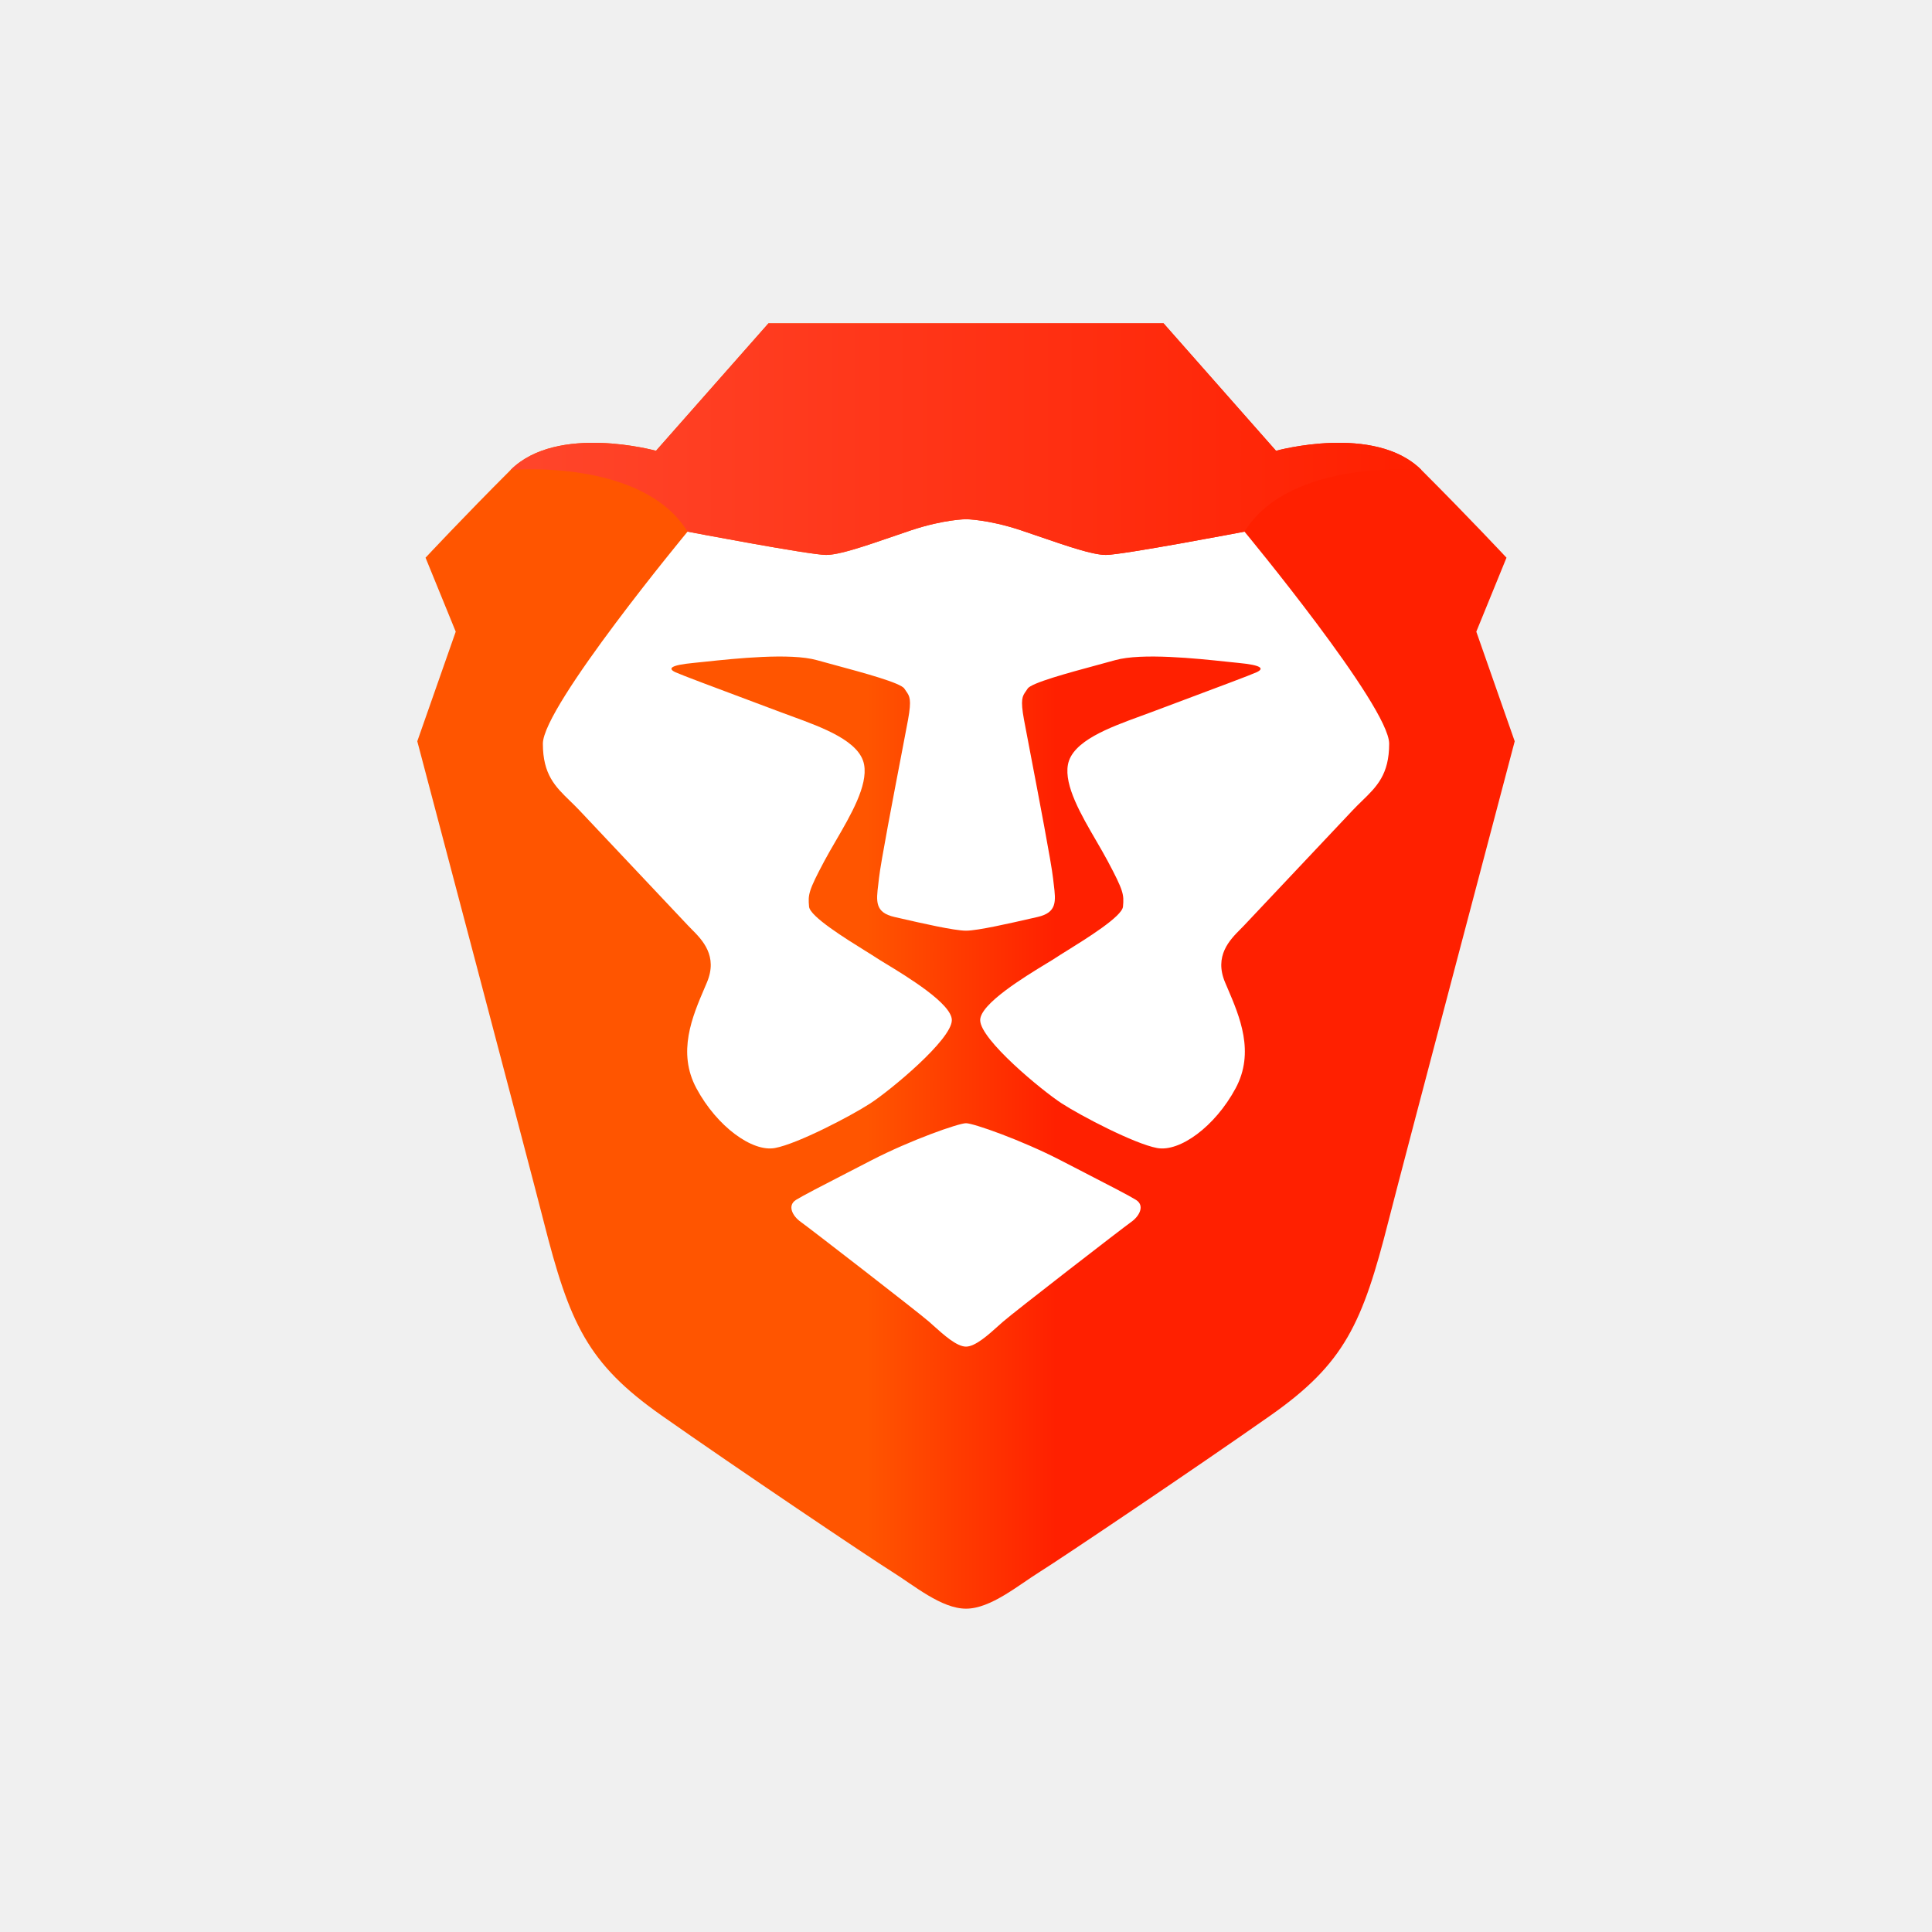
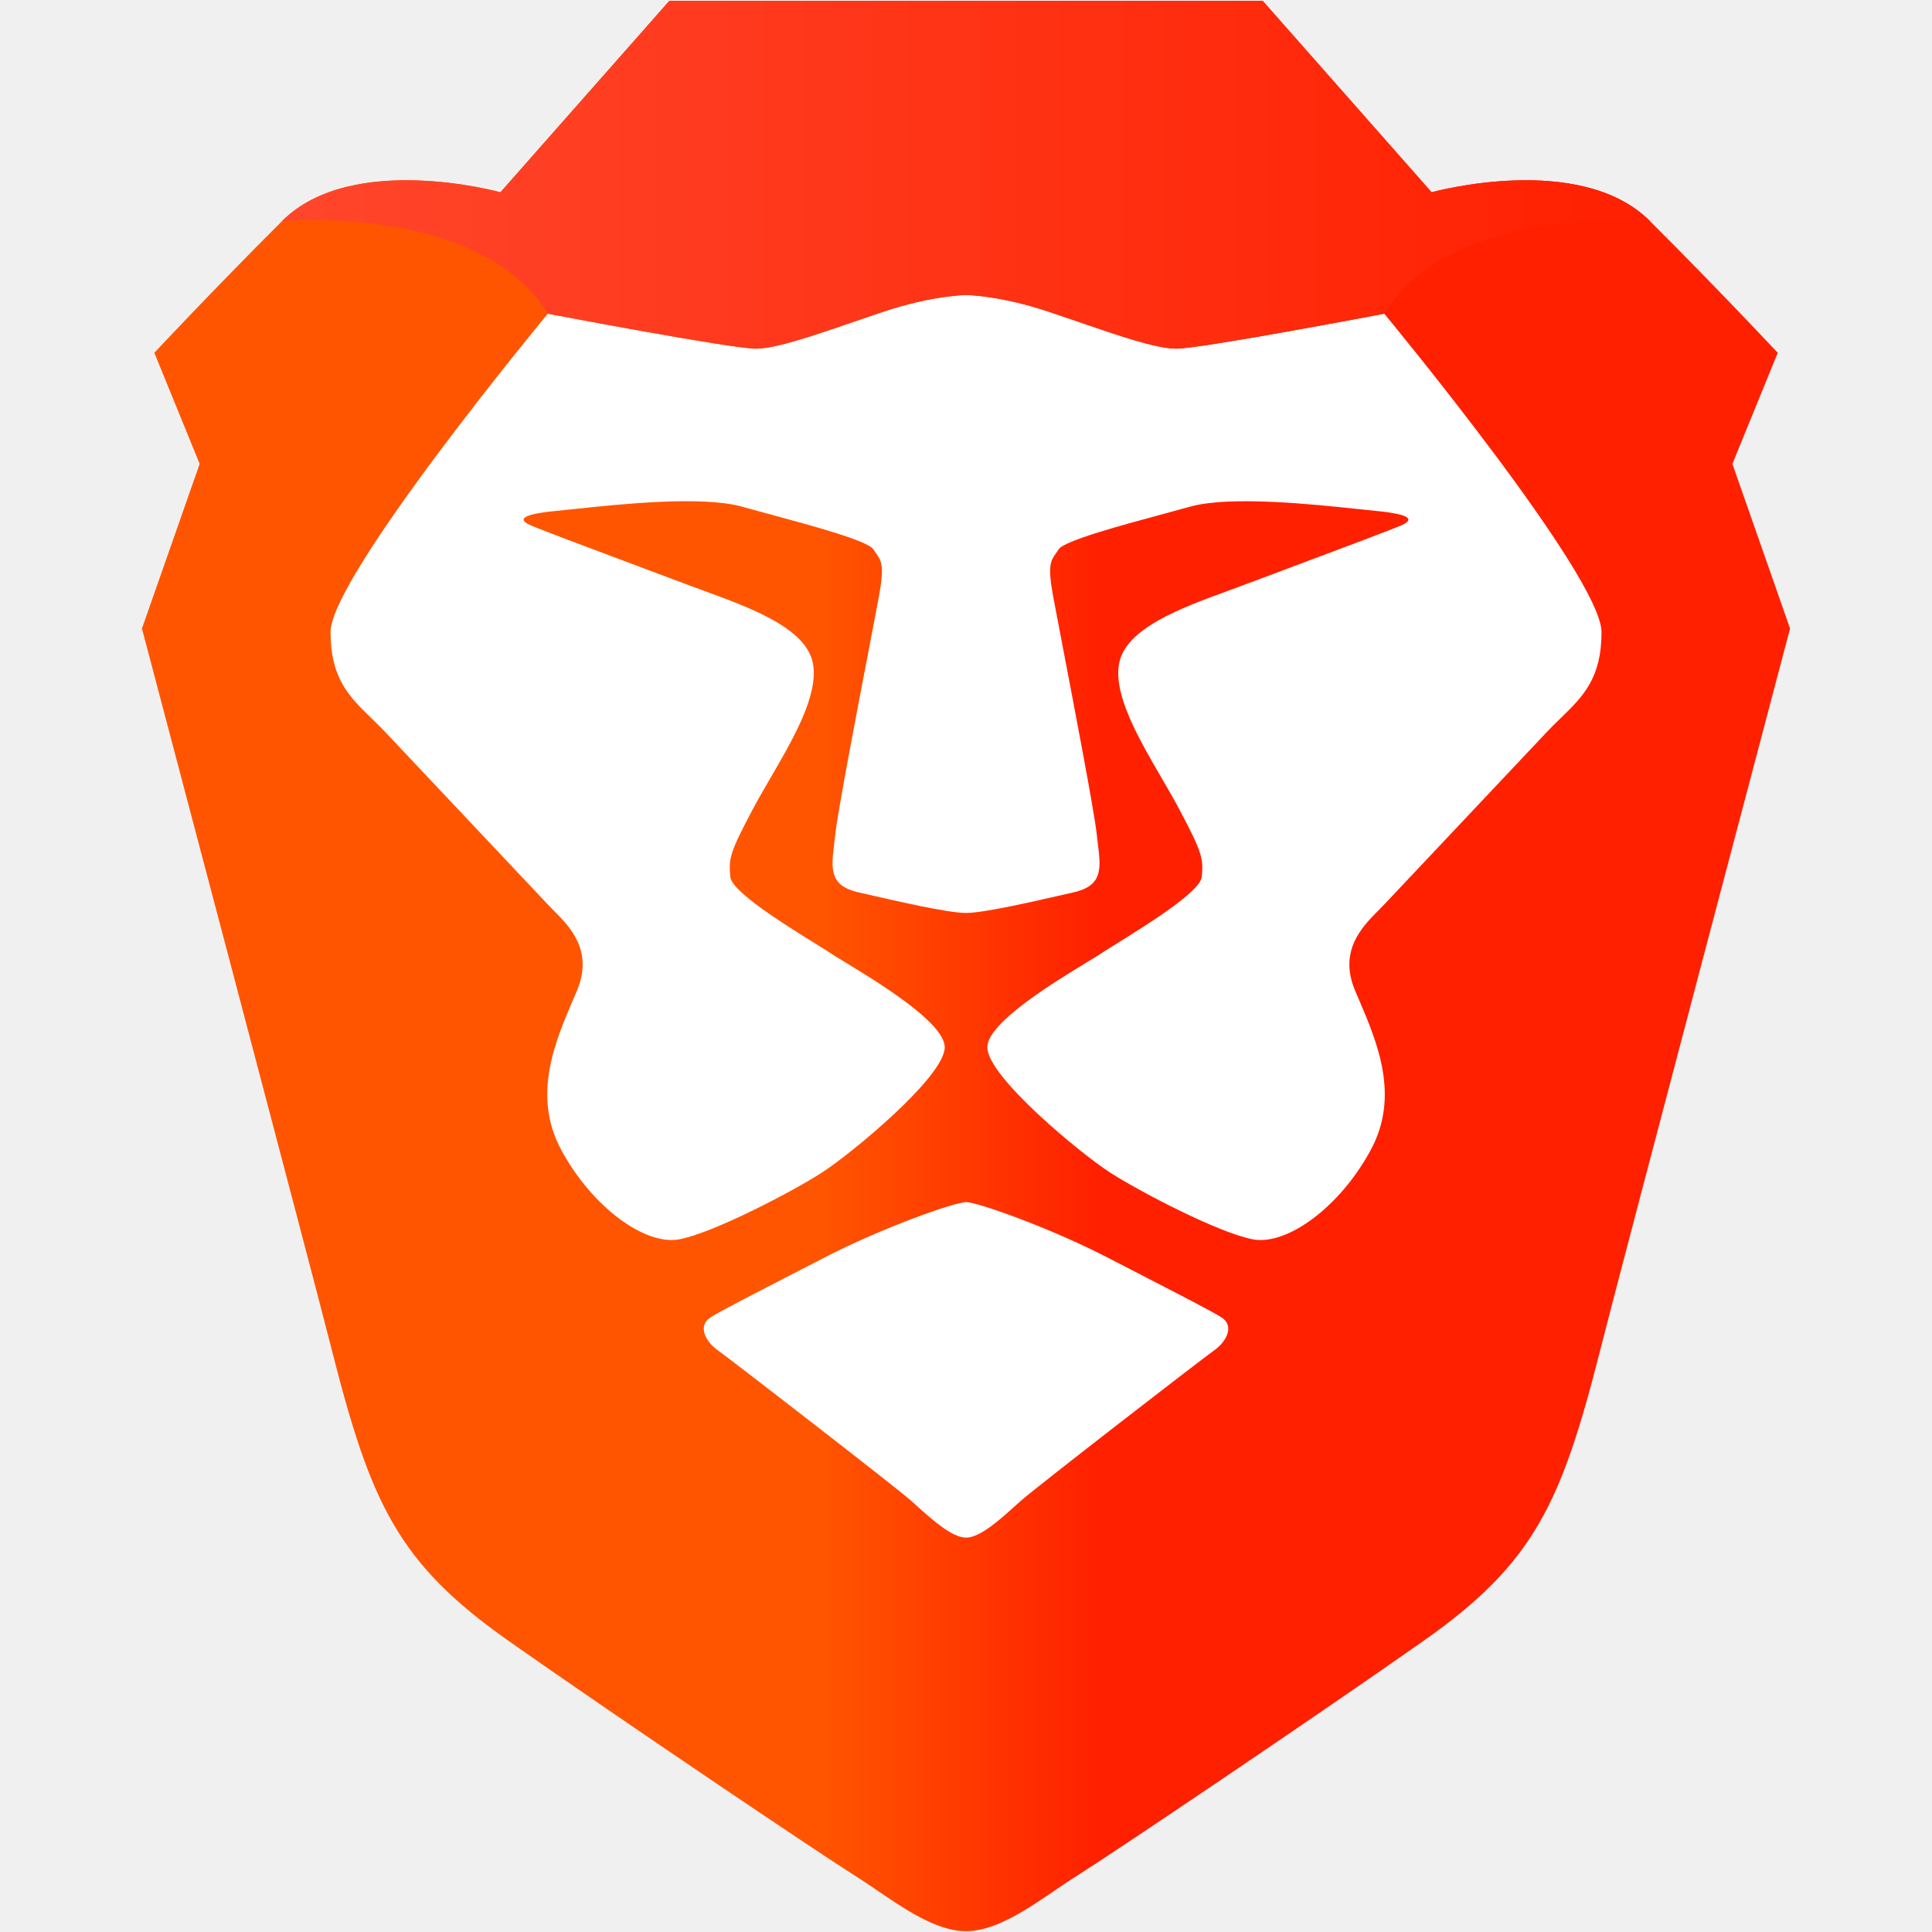
- <svg xmlns="http://www.w3.org/2000/svg" version="1.1" width="96" height="96" viewBox="0 0 96 96" xml:space="preserve" id="svg6">
-   <defs id="defs1">
- </defs>
-   <g transform="translate(48.065,48.066)" id="r-F4iK9D9hoWKR6dRPdW9">
-     <g id="g6">
-       <g transform="translate(-0.065,-0.066)" id="Ii0aKVyTWvdbjVfK_ZaN0">
-         <linearGradient id="SVGID_0" gradientUnits="userSpaceOnUse" x1="0.671" y1="64.319" x2="55.2" y2="64.319">
-           <stop offset="0%" style="stop-color:rgb(255,85,0);stop-opacity: 1" id="stop1" />
-           <stop offset="41%" style="stop-color:rgb(255,85,0);stop-opacity: 1" id="stop2" />
-           <stop offset="58.2%" style="stop-color:rgb(255,32,0);stop-opacity: 1" id="stop3" />
-           <stop offset="100%" style="stop-color:rgb(255,32,0);stop-opacity: 1" id="stop4" />
-         </linearGradient>
-         <path style="opacity:1;fill:url(#SVGID_0);fill-rule:evenodd;stroke:none;stroke-width:1;stroke-linecap:butt;stroke-linejoin:miter;stroke-miterlimit:4;stroke-dasharray:none;stroke-dashoffset:0" transform="translate(-27.935,-31.934)" d="m 53.292,15.321 1.5,-3.676 c 0,0 -1.909,-2.043 -4.227,-4.358 C 48.248,4.972 43.34,6.334 43.34,6.334 L 37.751,0 H 18.12 l -5.589,6.334 c 0,0 -4.908,-1.362 -7.225,0.953 C 2.988,9.602 1.08,11.645 1.08,11.645 l 1.5,3.676 -1.91,5.447 c 0,0 5.614,21.236 6.272,23.83 1.295,5.106 2.181,7.08 5.862,9.668 3.68,2.587 10.36,7.08 11.45,7.762 1.091,0.68 2.455,1.84 3.682,1.84 1.227,0 2.59,-1.16 3.68,-1.84 1.091,-0.681 7.77,-5.175 11.452,-7.762 3.68,-2.587 4.567,-4.562 5.862,-9.668 0.657,-2.594 6.27,-23.83 6.27,-23.83 z" stroke-linecap="round" id="path4" />
-       </g>
-       <g transform="translate(-0.064,-1.7095)" id="yFALuw9WCf5yfG8AbQIoW">
-         <path style="opacity:1;fill:#ffffff;fill-rule:evenodd;stroke:none;stroke-width:1;stroke-linecap:butt;stroke-linejoin:miter;stroke-miterlimit:4;stroke-dasharray:none;stroke-dashoffset:0" transform="translate(-27.936,-30.2905)" d="m 34.888,11.508 c 0.818,0 6.885,-1.157 6.885,-1.157 0,0 7.189,8.68 7.189,10.536 0,1.534 -0.619,2.134 -1.347,2.842 -0.152,0.148 -0.31,0.3 -0.467,0.468 l -5.39,5.717 c -0.058,0.061 -0.117,0.121 -0.176,0.18 -0.538,0.54 -1.33,1.336 -0.772,2.658 l 0.115,0.269 c 0.613,1.432 1.37,3.2 0.407,4.99 -1.025,1.906 -2.78,3.178 -3.905,2.967 -1.124,-0.21 -3.766,-1.589 -4.737,-2.218 -0.971,-0.63 -4.05,-3.166 -4.05,-4.137 0,-0.809 2.214,-2.155 3.29,-2.81 0.214,-0.13 0.383,-0.232 0.48,-0.298 0.111,-0.075 0.297,-0.19 0.526,-0.332 0.981,-0.61 2.754,-1.71 2.799,-2.197 0.055,-0.602 0.034,-0.778 -0.758,-2.264 -0.168,-0.316 -0.365,-0.654 -0.568,-1.004 -0.754,-1.295 -1.598,-2.745 -1.41,-3.784 0.21,-1.173 2.05,-1.845 3.608,-2.415 0.194,-0.07 0.385,-0.14 0.567,-0.209 l 1.623,-0.609 c 1.556,-0.582 3.284,-1.229 3.57,-1.36 0.394,-0.181 0.292,-0.355 -0.903,-0.468 -0.193,-0.019 -0.387,-0.039 -0.58,-0.06 -1.48,-0.157 -4.209,-0.446 -5.535,-0.077 -0.261,0.073 -0.553,0.152 -0.86,0.235 -1.49,0.403 -3.317,0.897 -3.493,1.182 -0.03,0.05 -0.06,0.093 -0.089,0.133 -0.168,0.238 -0.277,0.394 -0.091,1.406 0.055,0.302 0.169,0.895 0.31,1.629 0.41,2.148 1.053,5.498 1.134,6.25 0.011,0.106 0.024,0.207 0.036,0.305 0.103,0.84 0.171,1.399 -0.805,1.622 l -0.255,0.058 c -1.102,0.252 -2.717,0.623 -3.3,0.623 -0.584,0 -2.2,-0.37 -3.302,-0.623 L 24.38,29.498 c -0.976,-0.223 -0.907,-0.782 -0.804,-1.622 0.012,-0.098 0.024,-0.2 0.035,-0.305 0.081,-0.753 0.725,-4.112 1.137,-6.259 0.14,-0.73 0.253,-1.32 0.308,-1.62 0.185,-1.012 0.076,-1.168 -0.092,-1.406 -0.031,-0.044 -0.061,-0.088 -0.09,-0.133 -0.174,-0.285 -2,-0.779 -3.491,-1.182 -0.307,-0.083 -0.6,-0.162 -0.86,-0.235 -1.327,-0.37 -4.055,-0.08 -5.535,0.077 -0.226,0.024 -0.422,0.045 -0.58,0.06 -1.196,0.113 -1.297,0.287 -0.903,0.468 0.285,0.131 2.013,0.778 3.568,1.36 0.597,0.223 1.17,0.437 1.624,0.609 0.183,0.069 0.373,0.138 0.568,0.21 1.558,0.57 3.398,1.241 3.608,2.414 0.187,1.039 -0.657,2.489 -1.41,3.784 -0.204,0.35 -0.4,0.688 -0.569,1.004 -0.791,1.486 -0.812,1.662 -0.757,2.264 0.044,0.488 1.816,1.587 2.798,2.197 0.229,0.142 0.415,0.257 0.526,0.332 0.098,0.066 0.266,0.168 0.48,0.298 1.076,0.654 3.29,2 3.29,2.81 0,0.97 -3.078,3.507 -4.05,4.137 -0.97,0.63 -3.612,2.008 -4.737,2.218 -1.124,0.21 -2.88,-1.061 -3.904,-2.966 -0.963,-1.791 -0.207,-3.559 0.406,-4.99 l 0.115,-0.27 C 15.62,31.43 14.828,30.634 14.289,30.094 14.23,30.035 14.172,29.975 14.114,29.914 L 8.724,24.197 C 8.566,24.03 8.408,23.877 8.256,23.729 7.528,23.022 6.91,22.421 6.91,20.887 c 0,-1.855 7.189,-10.536 7.189,-10.536 0,0 6.066,1.157 6.884,1.157 0.653,0 1.913,-0.433 3.227,-0.885 0.333,-0.114 0.669,-0.23 1,-0.34 1.635,-0.545 2.726,-0.549 2.726,-0.549 0,0 1.09,0.004 2.726,0.549 0.33,0.11 0.667,0.226 1,0.34 1.313,0.452 2.574,0.885 3.226,0.885 z m -1.041,30.706 c 1.282,0.66 2.192,1.128 2.536,1.343 0.445,0.278 0.174,0.803 -0.232,1.09 -0.405,0.285 -5.853,4.499 -6.381,4.965 l -0.215,0.191 c -0.509,0.459 -1.159,1.044 -1.62,1.044 -0.46,0 -1.11,-0.586 -1.62,-1.044 l -0.213,-0.191 c -0.53,-0.466 -5.977,-4.68 -6.382,-4.966 -0.405,-0.286 -0.677,-0.81 -0.232,-1.09 0.344,-0.214 1.255,-0.683 2.539,-1.344 l 1.22,-0.629 c 1.92,-0.992 4.315,-1.837 4.689,-1.837 0.373,0 2.767,0.844 4.689,1.837 0.436,0.226 0.845,0.437 1.222,0.63 z" stroke-linecap="round" id="path5" />
-       </g>
-       <g transform="translate(-0.0645,-26.246)" id="0KuDkb-_5PZSfGEzYnH-2">
-         <linearGradient id="SVGID_1" gradientUnits="userSpaceOnUse" x1="6.278" y1="11.466" x2="50.565" y2="11.466">
-           <stop offset="0%" style="stop-color:rgb(255,69,42);stop-opacity: 1" id="stop5" />
-           <stop offset="100%" style="stop-color:rgb(255,32,0);stop-opacity: 1" id="stop6" />
-         </linearGradient>
-         <path style="opacity:1;fill:url(#SVGID_1);fill-rule:evenodd;stroke:none;stroke-width:1;stroke-linecap:butt;stroke-linejoin:miter;stroke-miterlimit:4;stroke-dasharray:none;stroke-dashoffset:0" transform="translate(-27.9355,-5.754)" d="M 43.34,6.334 37.751,0 H 18.12 l -5.589,6.334 c 0,0 -4.908,-1.362 -7.225,0.953 0,0 6.544,-0.59 8.793,3.064 0,0 6.066,1.157 6.884,1.157 0.818,0 2.59,-0.68 4.226,-1.225 1.636,-0.545 2.727,-0.549 2.727,-0.549 0,0 1.09,0.004 2.726,0.549 1.636,0.545 3.408,1.225 4.226,1.225 0.818,0 6.885,-1.157 6.885,-1.157 C 44.022,6.697 50.565,7.287 50.565,7.287 48.248,4.972 43.34,6.334 43.34,6.334 Z" stroke-linecap="round" id="path6" />
-       </g>
-     </g>
+ <svg fill="none" viewBox="0 0 500 500">
+   <defs>
+     <linearGradient id="a" x1="0" x2="1" y1="1.007" y2="1.007">
+       <stop stop-color="#F50" />
+       <stop offset=".41" stop-color="#F50" />
+       <stop offset=".582" stop-color="#FF2000" />
+       <stop offset="1" stop-color="#FF2000" />
+     </linearGradient>
+     <linearGradient id="b" x1=".021" x2="1" y1=".996" y2=".996">
+       <stop stop-color="#FF452A" />
+       <stop offset="1" stop-color="#FF2000" />
+     </linearGradient>
+   </defs>
+   <g fill-rule="evenodd" clip-rule="evenodd">
+     <path fill="url(#a)" d="m448.34 120.054 11.734-28.753s-14.932-15.98-33.064-34.088c-18.123-18.108-56.513-7.454-56.513-7.454L326.78.214H173.228L129.51 49.76s-38.39-10.654-56.514 7.454C54.867 75.32 39.942 91.3 39.942 91.3l11.733 28.753-14.94 42.606s43.912 166.107 49.06 186.397c10.129 39.939 17.059 55.38 45.851 75.622 28.785 20.236 81.036 55.38 89.561 60.714 8.534 5.32 19.203 14.393 28.8 14.393 9.598 0 20.26-9.074 28.786-14.393 8.533-5.326 60.776-40.478 89.576-60.714 28.785-20.235 35.723-35.683 45.852-75.622 5.14-20.29 49.044-186.397 49.044-186.397l-14.924-42.606z" />
+     <path fill="#fff" d="M304.386 90.23c6.398 0 53.854-9.05 53.854-9.05s56.232 67.894 56.232 82.411c0 11.999-4.842 16.692-10.536 22.23-1.19 1.158-2.425 2.347-3.653 3.66l-42.16 44.719a73.683 73.683 0 0 1-1.377 1.408c-4.208 4.223-10.403 10.45-6.039 20.79l.9 2.104c4.795 11.201 10.716 25.03 3.183 39.032-8.017 14.908-21.745 24.858-30.544 23.208-8.792-1.643-29.458-12.43-37.053-17.35-7.595-4.927-31.679-24.764-31.679-32.359 0-6.328 17.318-16.856 25.735-21.98 1.674-1.016 2.995-1.814 3.754-2.33.868-.587 2.323-1.487 4.114-2.597 7.674-4.772 21.542-13.376 21.894-17.185.43-4.709.266-6.086-5.929-17.709-1.314-2.472-2.855-5.115-4.443-7.853-5.898-10.13-12.5-21.471-11.029-29.598 1.643-9.175 16.035-14.432 28.222-18.89a296.51 296.51 0 0 0 4.435-1.635l12.695-4.764c12.17-4.552 25.687-9.613 27.924-10.637 3.082-1.416 2.284-2.777-7.063-3.661a427.508 427.508 0 0 1-4.537-.47c-11.576-1.227-32.922-3.488-43.294-.602a834.722 834.722 0 0 1-6.727 1.838c-11.655 3.153-25.945 7.017-27.322 9.246-.235.391-.47.727-.696 1.04-1.314 1.862-2.167 3.082-.712 10.998.43 2.362 1.322 7 2.425 12.742 3.207 16.801 8.236 43.005 8.87 48.887.086.829.188 1.619.281 2.386.806 6.57 1.338 10.942-6.296 12.687l-1.995.453c-8.62 1.972-21.252 4.873-25.812 4.873-4.568 0-17.208-2.894-25.828-4.873l-1.987-.453c-7.634-1.745-7.094-6.117-6.289-12.687.094-.767.188-1.565.274-2.386.634-5.89 5.67-32.164 8.894-48.958 1.095-5.71 1.978-10.325 2.409-12.671 1.447-7.916.594-9.136-.72-10.998a29.277 29.277 0 0 1-.704-1.04c-1.36-2.23-15.644-6.093-27.306-9.246-2.402-.649-4.693-1.267-6.727-1.838-10.38-2.894-31.718-.625-43.295.603-1.767.187-3.3.352-4.536.469-9.355.884-10.145 2.245-7.063 3.66 2.229 1.025 15.745 6.086 27.908 10.638 4.67 1.745 9.152 3.419 12.703 4.764 1.431.54 2.918 1.08 4.443 1.643 12.186 4.458 26.579 9.707 28.221 18.882 1.463 8.127-5.139 19.468-11.029 29.598-1.595 2.738-3.128 5.381-4.45 7.853-6.187 11.623-6.352 13-5.921 17.709.344 3.817 14.204 12.413 21.885 17.185 1.792 1.11 3.246 2.01 4.115 2.597.766.516 2.08 1.314 3.754 2.33 8.417 5.116 25.734 15.644 25.734 21.98 0 7.587-24.075 27.432-31.678 32.36-7.588 4.927-28.253 15.706-37.053 17.349-8.792 1.642-22.527-8.3-30.537-23.2-7.532-14.01-1.619-27.839 3.176-39.032l.9-2.112c4.372-10.34-1.823-16.567-6.039-20.79a73.346 73.346 0 0 1-1.369-1.408l-42.16-44.718c-1.236-1.307-2.472-2.503-3.66-3.661-5.695-5.53-10.53-10.231-10.53-22.23 0-14.51 56.233-82.412 56.233-82.412s47.448 9.05 53.846 9.05c5.108 0 14.963-3.387 25.241-6.922 2.605-.892 5.233-1.8 7.822-2.66 12.79-4.263 21.323-4.294 21.323-4.294s8.526.031 21.322 4.294c2.582.86 5.218 1.768 7.822 2.66 10.27 3.535 20.134 6.922 25.234 6.922zm-8.143 240.18c10.028 5.162 17.146 8.823 19.837 10.504 3.48 2.175 1.36 6.281-1.815 8.526-3.168 2.23-45.782 35.191-49.912 38.836l-1.681 1.494c-3.982 3.59-9.066 8.166-12.672 8.166-3.598 0-8.682-4.583-12.672-8.166l-1.666-1.494c-4.145-3.645-46.751-36.607-49.92-38.844-3.167-2.237-5.295-6.335-1.814-8.526 2.69-1.673 9.817-5.342 19.86-10.512l9.543-4.92c15.018-7.76 33.751-14.37 36.677-14.37 2.917 0 21.643 6.603 36.677 14.37a2187.6 2187.6 0 0 0 9.558 4.928v.007z" />
+     <path fill="url(#b)" d="M370.497 49.759 326.78.214H173.228L129.51 49.76s-38.39-10.654-56.514 7.454c0 0 51.187-4.615 68.779 23.966 0 0 47.448 9.05 53.846 9.05 6.398 0 20.259-5.319 33.055-9.582 12.797-4.263 21.33-4.294 21.33-4.294s8.527.031 21.323 4.294 26.658 9.582 33.056 9.582c6.398 0 53.854-9.05 53.854-9.05 17.591-28.581 68.77-23.966 68.77-23.966-18.123-18.108-56.513-7.454-56.513-7.454z" />
  </g>
</svg>
